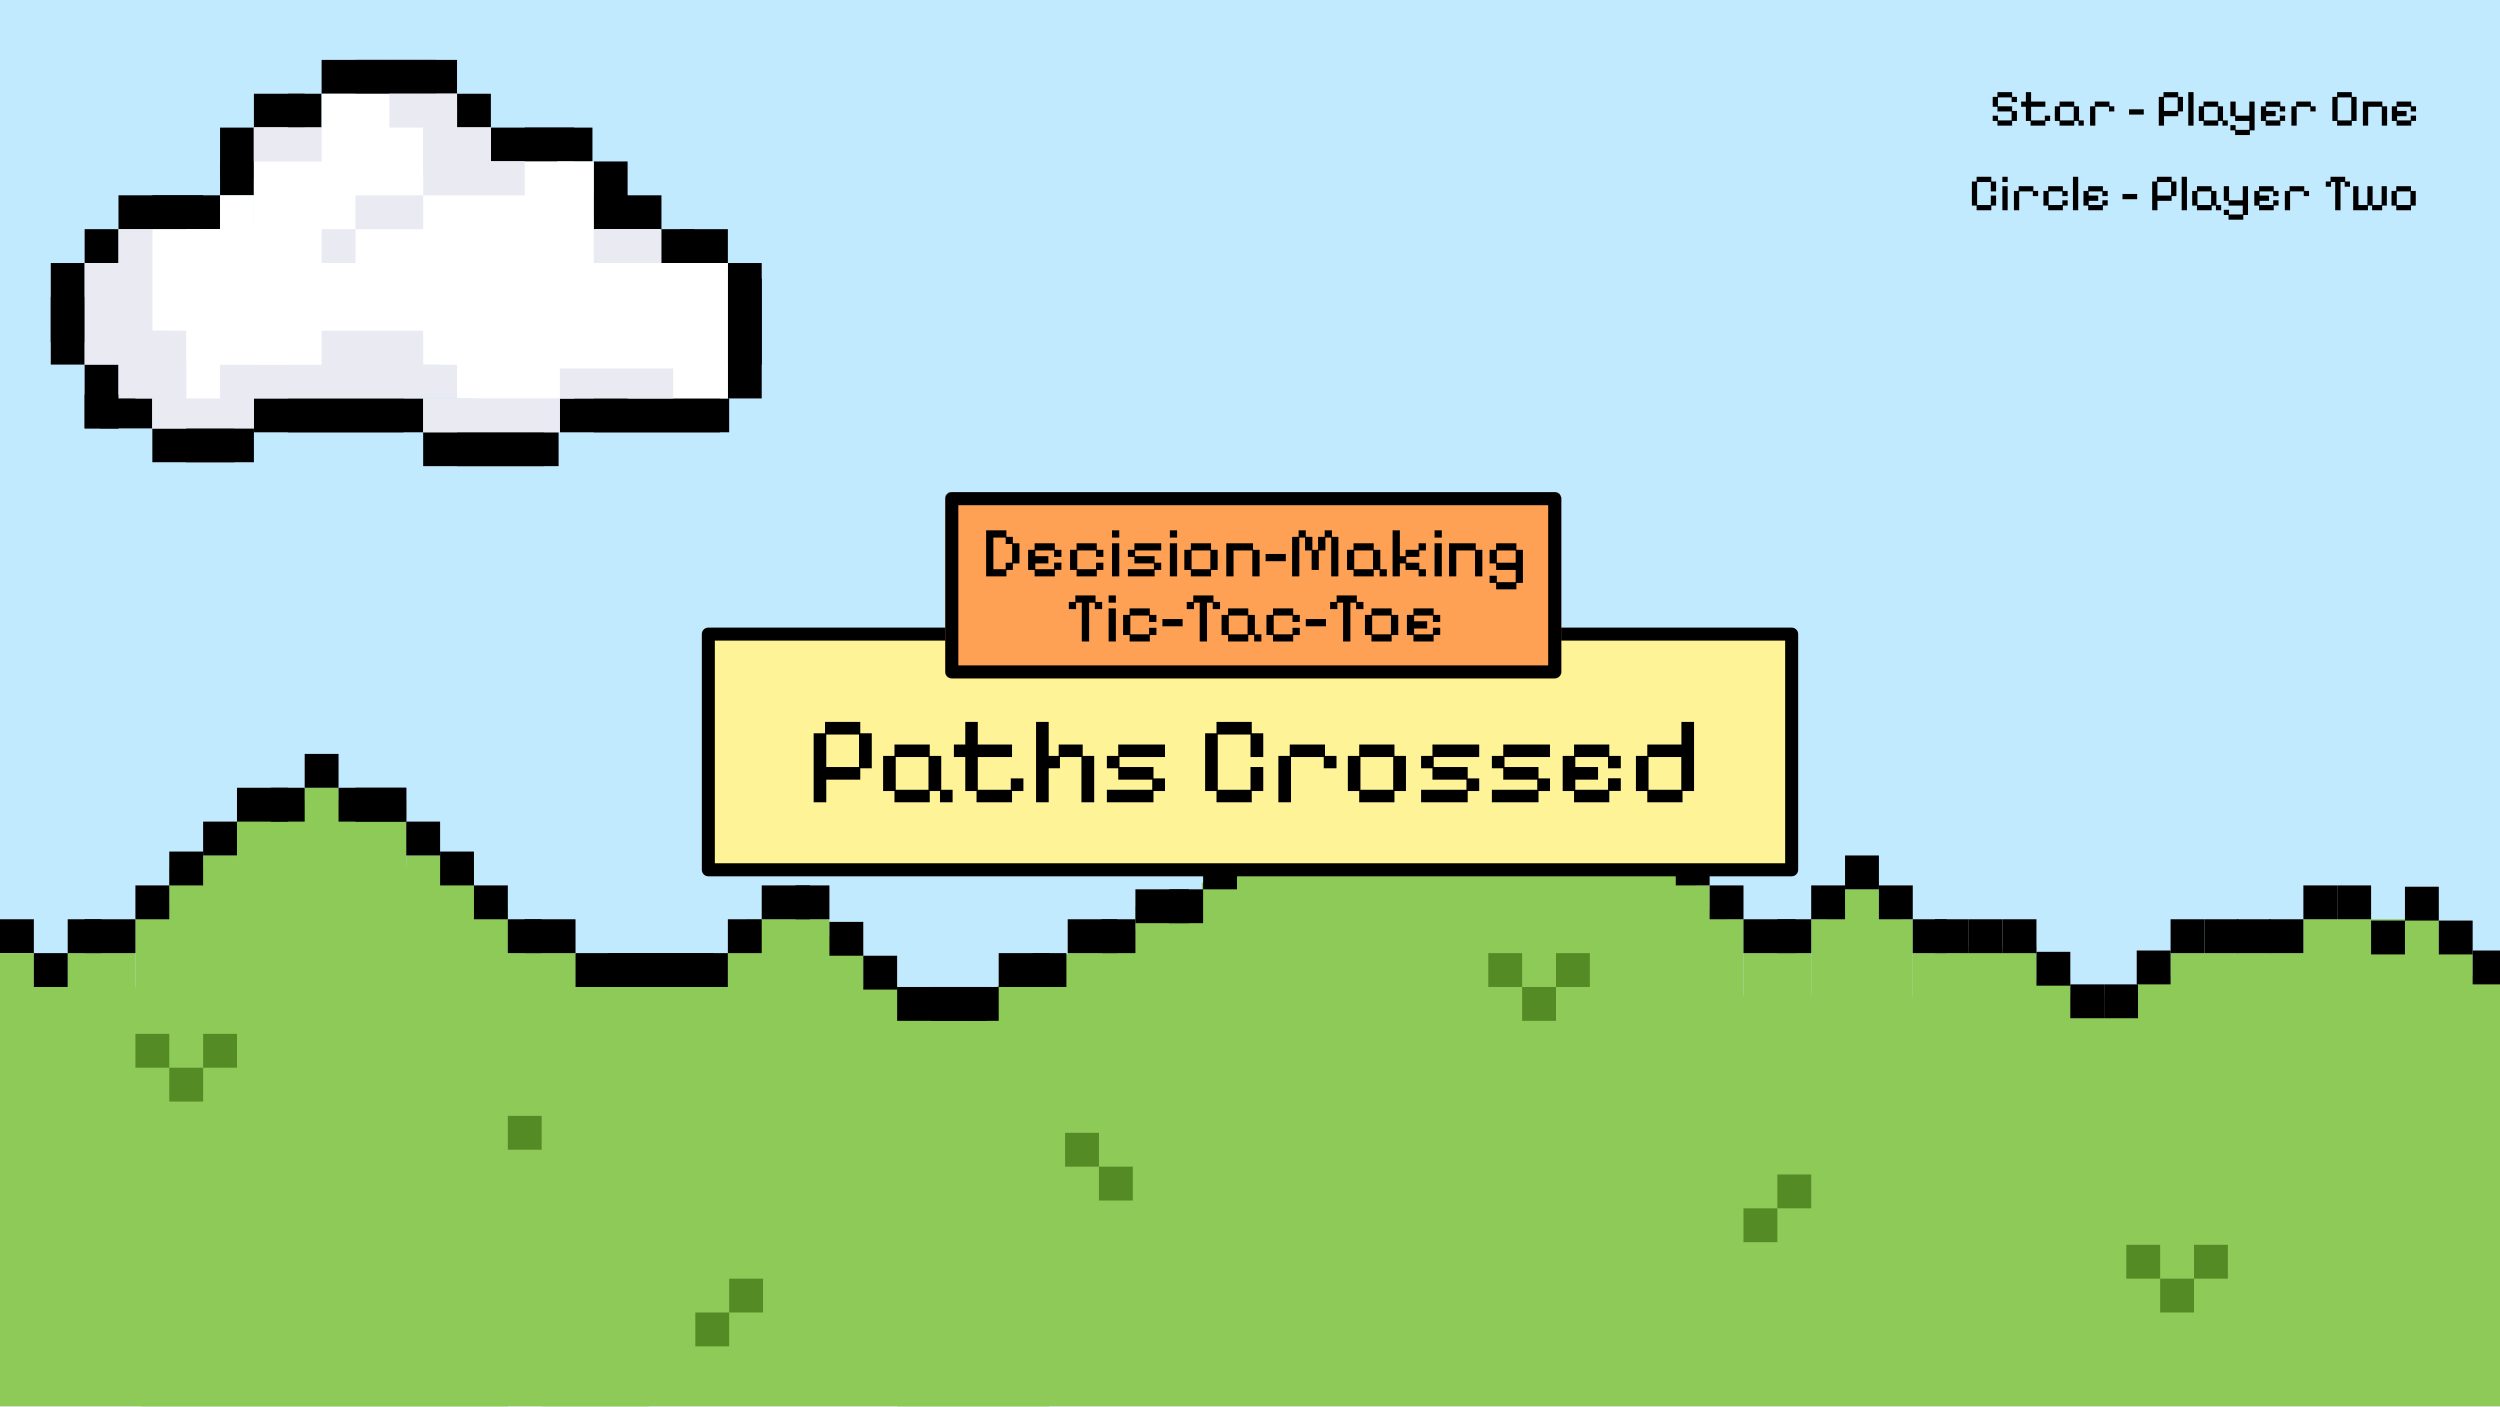
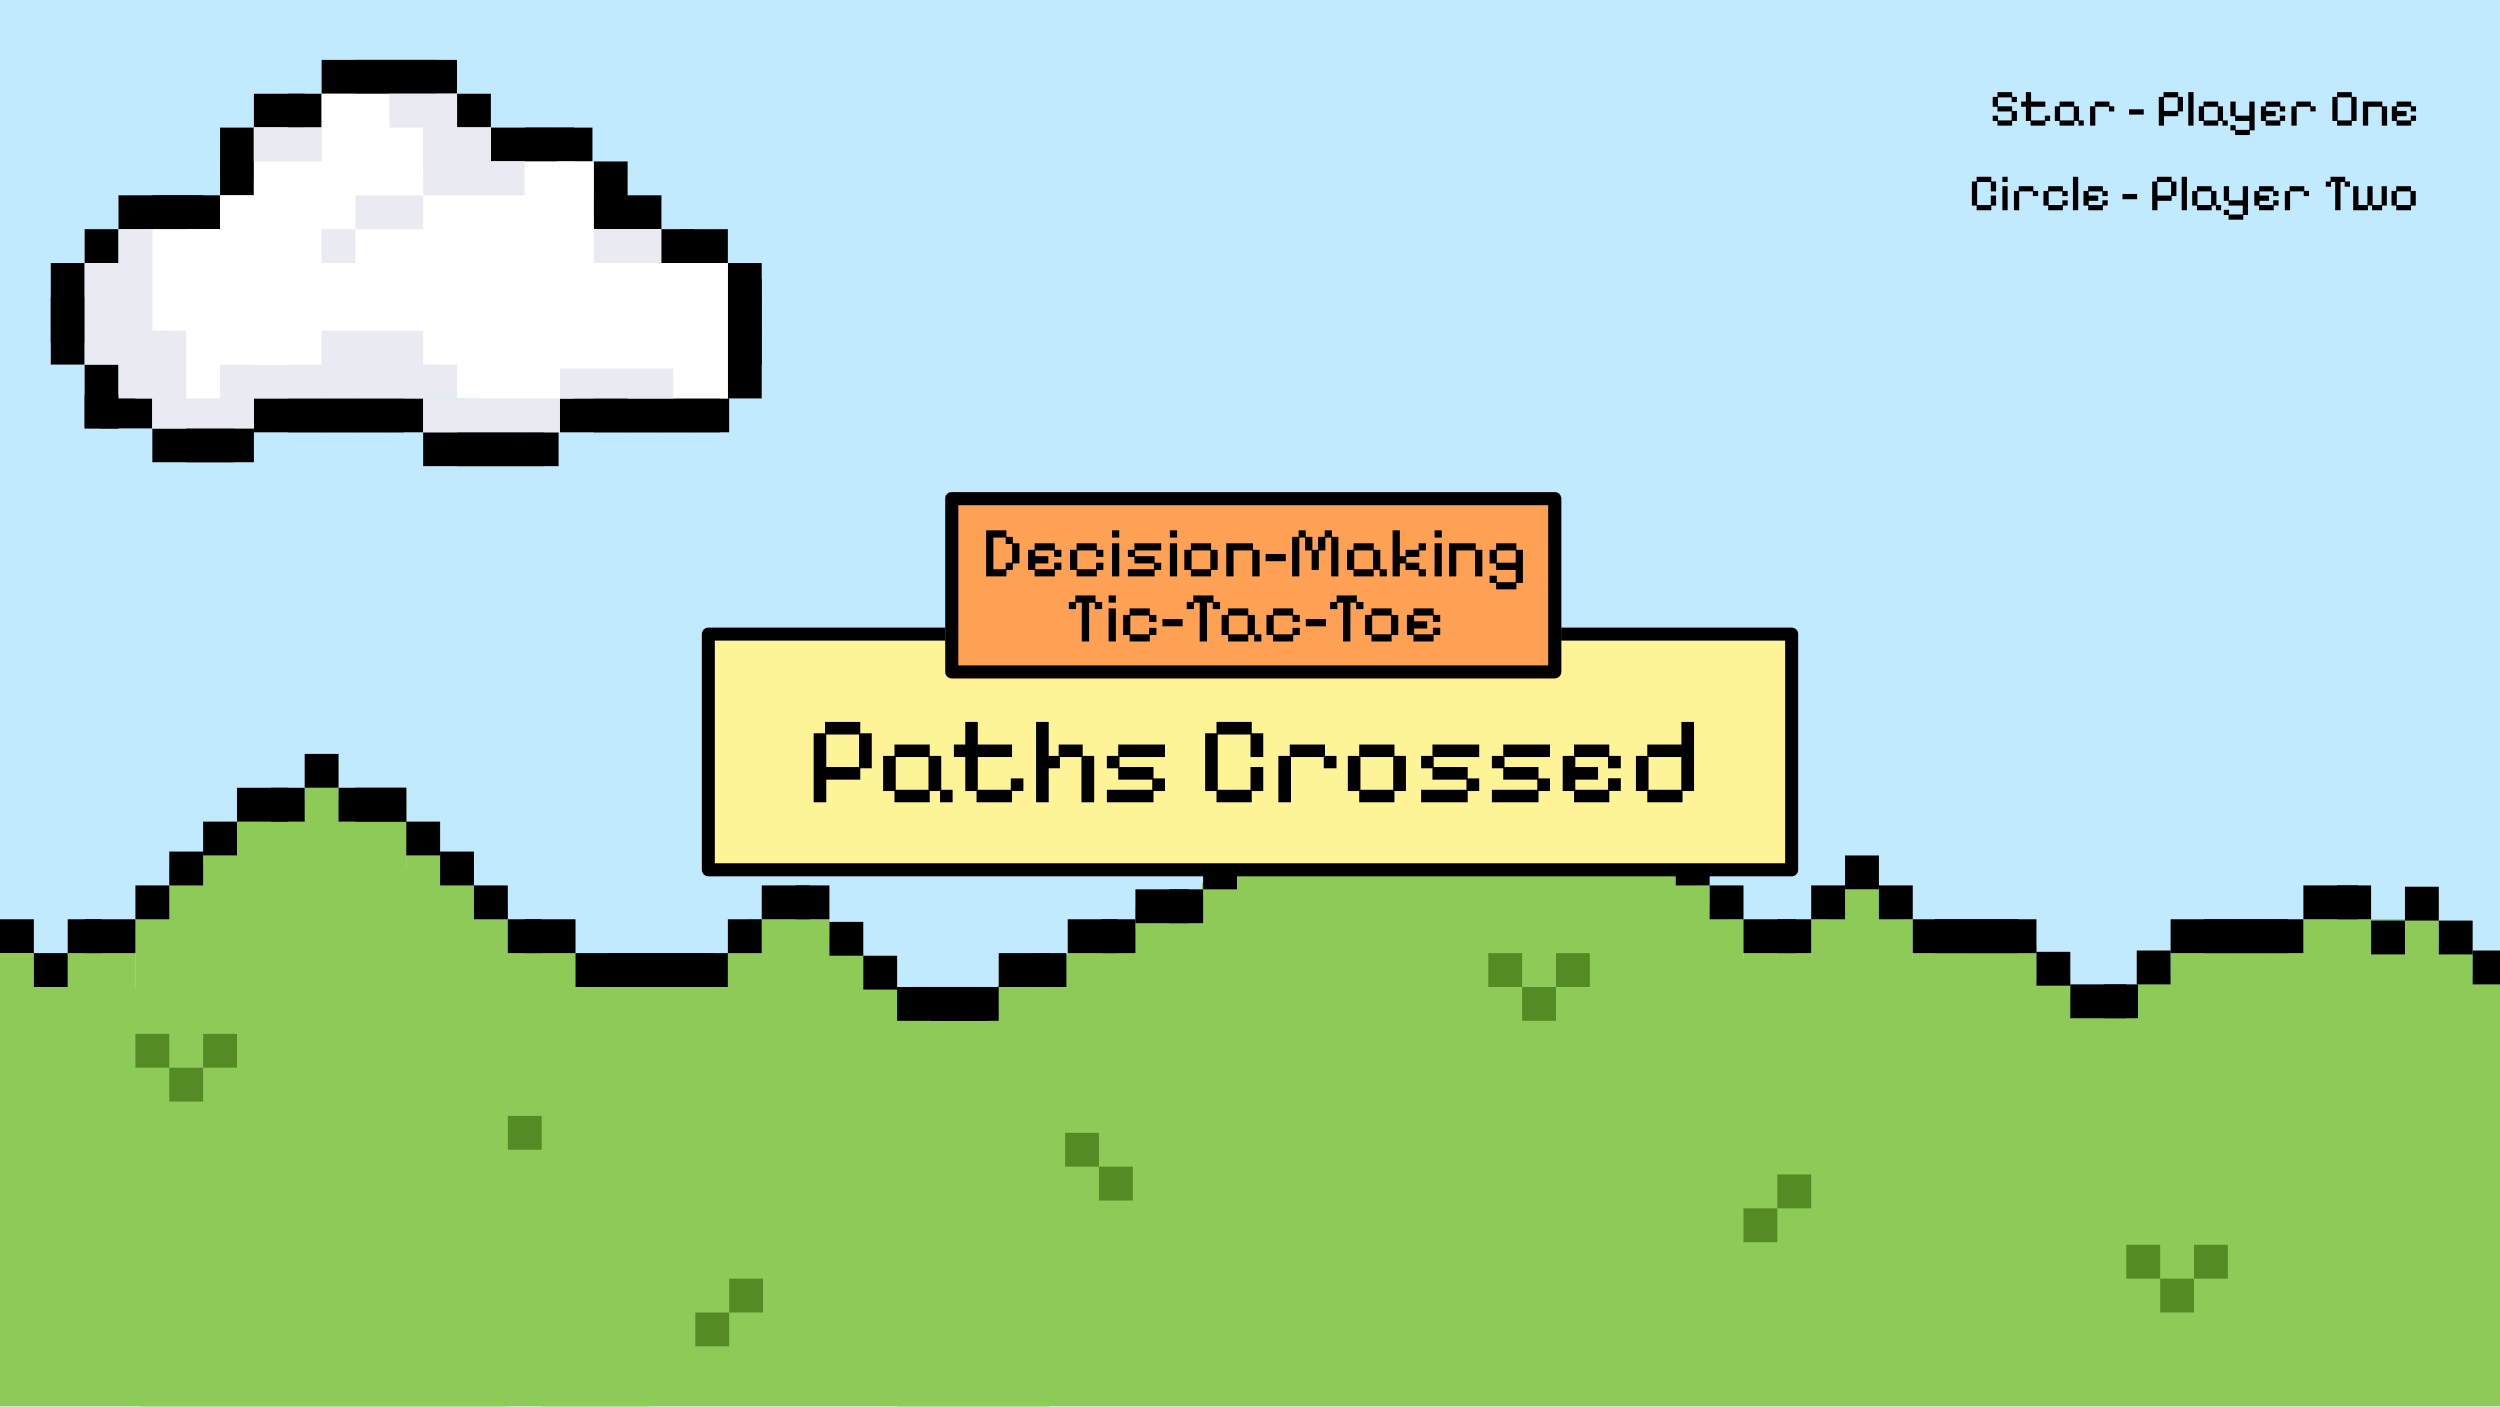
<svg xmlns="http://www.w3.org/2000/svg" width="1920" height="1080" viewBox="0 0 1920 1080" fill="none">
  <g clip-path="url(#clip0_24_131)">
    <rect width="1920" height="1080" fill="#C2EAFF" />
    <rect y="706" width="26" height="26" fill="black" />
    <rect y="732" width="26" height="250" fill="#8ECA58" />
    <rect x="26" y="758" width="26" height="224" fill="#8ECA58" />
    <rect x="104" y="706" width="26" height="276" fill="#8ECA58" />
    <rect x="364" y="706" width="26" height="276" fill="#8ECA58" />
    <rect x="846" y="719" width="26" height="39" fill="#8ECA58" />
    <rect x="820" y="732" width="26" height="39" fill="#8ECA58" />
    <rect x="950" y="615" width="26" height="143" fill="#8ECA58" />
    <rect x="872" y="696" width="26" height="62" fill="#8ECA58" />
    <rect x="637" y="732" width="26" height="39" fill="#8ECA58" />
    <rect x="573" y="706" width="64" height="52" fill="#8ECA58" />
    <rect x="559" y="730" width="26" height="39" fill="#8ECA58" />
    <rect x="130" y="680" width="26" height="302" fill="#8ECA58" />
    <rect x="338" y="680" width="26" height="302" fill="#8ECA58" />
    <rect x="156" y="657" width="26" height="325" fill="#8ECA58" />
    <rect x="312" y="657" width="26" height="325" fill="#8ECA58" />
    <rect x="1157" y="504" width="26" height="478" fill="#8ECA58" />
    <rect x="1183" y="530" width="26" height="478" fill="#8ECA58" />
    <rect x="1209" y="555" width="26" height="427" fill="#8ECA58" />
    <rect x="1235" y="605" width="26" height="377" fill="#8ECA58" />
    <rect x="1417" y="683" width="26" height="299" fill="#8ECA58" />
    <rect x="1287" y="680" width="26" height="302" fill="#8ECA58" />
    <rect x="1313" y="706" width="26" height="276" fill="#8ECA58" />
    <rect x="1391" y="706" width="26" height="276" fill="#8ECA58" />
    <rect x="1443" y="706" width="26" height="276" fill="#8ECA58" />
    <rect x="1261" y="654" width="26" height="328" fill="#8ECA58" />
    <rect x="234" y="605" width="26" height="377" fill="#8ECA58" />
    <rect x="1054" y="504" width="25" height="254" fill="#8ECA58" />
    <rect x="1028" y="530" width="26" height="254" fill="#8ECA58" />
    <rect x="1003" y="556" width="25" height="254" fill="#8ECA58" />
    <rect x="976" y="603" width="27" height="254" fill="#8ECA58" />
    <rect x="923" y="678" width="27" height="80" fill="#8ECA58" />
    <rect x="896" y="706" width="27" height="80" fill="#8ECA58" />
    <rect x="52" y="732" width="52" height="250" fill="#8ECA58" />
    <rect x="1339" y="732" width="52" height="250" fill="#8ECA58" />
    <rect x="1469" y="732" width="43" height="250" fill="#8ECA58" />
    <rect x="260" y="631" width="52" height="351" fill="#8ECA58" />
    <rect x="390" y="732" width="52" height="250" fill="#8ECA58" />
    <rect x="442" y="758" width="637" height="224" fill="#8ECA58" />
    <rect x="182" y="631" width="52" height="351" fill="#8ECA58" />
    <rect y="846" width="390" height="234" fill="#8ECA58" />
    <rect x="108" y="883" width="390" height="197" fill="#8ECA58" />
    <rect x="416" y="827" width="390" height="253" fill="#8ECA58" />
    <rect x="183" y="734" width="259" height="123" fill="#8ECA58" />
    <rect x="131" y="680" width="233" height="26" fill="#8ECA58" />
    <rect x="105" y="696" width="285" height="62" fill="#8ECA58" />
    <rect x="130" y="666" width="234" height="38" fill="#8ECA58" />
    <rect x="182" y="615" width="130" height="89" fill="#8ECA58" />
    <rect x="567" y="719" width="91" height="99" fill="#8ECA58" />
    <rect x="938" y="631" width="336" height="163" fill="#8ECA58" />
    <rect x="1105" y="565" width="143" height="184" fill="#8ECA58" />
    <rect x="1079" y="543" width="143" height="184" fill="#8ECA58" />
    <rect x="1162" y="673" width="140" height="184" fill="#8ECA58" />
    <rect x="1186" y="699" width="140" height="184" fill="#8ECA58" />
    <rect x="1256" y="765" width="664" height="142" fill="#8ECA58" />
    <rect x="1403" y="699" width="58" height="158" fill="#8ECA58" />
+     <rect x="1302" y="736" width="167" height="158" fill="#8ECA58" />
    <rect x="1506" y="727" width="58" height="158" fill="#8ECA58" />
    <rect x="1532" y="752" width="58" height="158" fill="#8ECA58" />
    <rect x="1667" y="732" width="232" height="158" fill="#8ECA58" />
    <rect x="1769" y="706" width="104" height="158" fill="#8ECA58" />
    <rect x="1642" y="749" width="278" height="165" fill="#8ECA58" />
    <rect x="766" y="757" width="336" height="163" fill="#8ECA58" />
    <rect x="814" y="733" width="336" height="163" fill="#8ECA58" />
    <rect x="857" y="714" width="336" height="163" fill="#8ECA58" />
    <rect x="899" y="694" width="336" height="163" fill="#8ECA58" />
    <rect x="2" y="758" width="687" height="88" fill="#8ECA58" />
    <rect x="689" y="782" width="1231" height="298" fill="#8ECA58" />
    <rect x="1079" y="478" width="78" height="504" fill="#8ECA58" />
    <rect x="26" y="732" width="26" height="26" fill="black" />
    <rect x="52" y="706" width="26" height="26" fill="black" />
    <rect x="65" y="706" width="39" height="26" fill="black" />
    <rect x="104" y="680" width="26" height="26" fill="black" />
    <rect x="104" y="794" width="26" height="26" fill="#558B25" />
    <rect x="130" y="820" width="26" height="26" fill="#558B25" />
    <rect x="818" y="870" width="26" height="26" fill="#558B25" />
    <rect x="844" y="896" width="26" height="26" fill="#558B25" />
    <rect x="1131" y="628" width="26" height="26" fill="#558B25" />
    <rect x="1157" y="602" width="26" height="26" fill="#558B25" />
    <rect x="1365" y="902" width="26" height="26" fill="#558B25" />
    <rect x="1659" y="982" width="26" height="26" fill="#558B25" />
    <rect x="1633" y="956" width="26" height="26" fill="#558B25" />
    <rect x="1685" y="956" width="26" height="26" fill="#558B25" />
    <rect x="1339" y="928" width="26" height="26" fill="#558B25" />
    <rect x="156" y="794" width="26" height="26" fill="#558B25" />
    <rect x="1143" y="732" width="26" height="26" fill="#558B25" />
    <rect x="1169" y="758" width="26" height="26" fill="#558B25" />
    <rect x="1195" y="732" width="26" height="26" fill="#558B25" />
    <rect x="390" y="857" width="26" height="26" fill="#558B25" />
    <rect x="534" y="1008" width="26" height="26" fill="#558B25" />
    <rect x="560" y="982" width="26" height="26" fill="#558B25" />
    <rect x="130" y="654" width="26" height="26" fill="black" />
    <rect x="156" y="631" width="26" height="26" fill="black" />
    <rect x="182" y="605" width="39" height="26" fill="black" />
    <rect x="208" y="605" width="26" height="26" fill="black" />
    <rect x="234" y="579" width="26" height="26" fill="black" />
    <rect x="260" y="605" width="52" height="26" fill="black" />
    <rect x="273" y="605" width="39" height="26" fill="black" />
    <rect x="312" y="631" width="26" height="26" fill="black" />
    <rect x="338" y="654" width="26" height="26" fill="black" />
    <rect x="364" y="680" width="26" height="26" fill="black" />
    <rect x="390" y="706" width="26" height="26" fill="black" />
    <rect x="403" y="706" width="39" height="26" fill="black" />
    <rect x="637" y="708" width="26" height="26" fill="black" />
    <rect x="741" y="758" width="26" height="26" fill="black" />
    <rect x="715" y="758" width="26" height="26" fill="black" />
    <rect x="689" y="758" width="69" height="26" fill="black" />
    <rect x="846" y="706" width="26" height="26" fill="black" />
    <rect x="820" y="706" width="38" height="26" fill="black" />
    <rect x="793" y="732" width="26" height="26" fill="black" />
    <rect x="442" y="732" width="106" height="26" fill="black" />
    <rect x="611" y="680" width="26" height="26" fill="black" />
    <rect x="663" y="734" width="26" height="26" fill="black" />
    <rect x="767" y="732" width="39" height="26" fill="black" />
    <rect x="924" y="631" width="26" height="26" fill="black" />
    <rect x="924" y="645" width="26" height="38" fill="black" />
    <rect x="898" y="683" width="26" height="26" fill="black" />
    <rect x="1053" y="478" width="26" height="26" fill="black" />
    <rect x="1028" y="504" width="26" height="26" fill="black" />
    <rect x="1002" y="529" width="26" height="26" fill="black" />
    <rect x="976" y="553" width="26" height="26" fill="black" />
    <rect x="976" y="579" width="26" height="26" fill="black" />
    <rect x="1079" y="452" width="26" height="26" fill="black" />
    <rect x="1105" y="452" width="26" height="26" fill="black" />
    <rect x="1131" y="452" width="26" height="26" fill="black" />
    <rect x="1157" y="478" width="26" height="26" fill="black" />
    <rect x="1183" y="504" width="26" height="26" fill="black" />
    <rect x="1209" y="530" width="26" height="26" fill="black" />
    <rect x="1235" y="556" width="26" height="37" fill="black" />
    <rect x="1261" y="605" width="26" height="26" fill="black" />
    <rect x="1261" y="615" width="26" height="39" fill="black" />
    <rect x="1235" y="579" width="26" height="26" fill="black" />
    <rect x="1287" y="654" width="26" height="26" fill="black" />
    <rect x="1313" y="680" width="26" height="26" fill="black" />
    <rect x="1339" y="706" width="40" height="26" fill="black" />
    <rect x="1365" y="706" width="26" height="26" fill="black" />
    <rect x="1391" y="680" width="26" height="26" fill="black" />
    <rect x="1417" y="657" width="26" height="26" fill="black" />
-     <rect x="1469" y="706" width="26" height="26" fill="black" />
+     <rect x="1469" y="706" width="81" height="26" fill="black" />
    <rect x="1443" y="680" width="26" height="26" fill="black" />
    <rect x="1486" y="706" width="26" height="26" fill="black" />
    <rect x="1512" y="706" width="26" height="26" fill="black" />
    <rect x="1538" y="706" width="26" height="26" fill="black" />
    <rect x="1564" y="731" width="26" height="26" fill="black" />
-     <rect x="1590" y="756" width="26" height="26" fill="black" />
+     <rect x="1590" y="756" width="43" height="26" fill="black" />
    <rect x="1616" y="756" width="26" height="26" fill="black" />
    <rect x="1641" y="730" width="26" height="26" fill="black" />
-     <rect x="1667" y="706" width="26" height="26" fill="black" />
+     <rect x="1667" y="706" width="90" height="26" fill="black" />
    <rect x="1693" y="706" width="26" height="26" fill="black" />
    <rect x="1718" y="706" width="26" height="26" fill="black" />
    <rect x="1743" y="706" width="26" height="26" fill="black" />
-     <rect x="1769" y="680" width="26" height="26" fill="black" />
+     <rect x="1769" y="680" width="42" height="26" fill="black" />
    <rect x="1795" y="680" width="26" height="26" fill="black" />
    <rect x="1821" y="707" width="26" height="26" fill="black" />
    <rect x="1847" y="681" width="26" height="26" fill="black" />
    <rect x="1873" y="707" width="26" height="26" fill="black" />
    <rect x="1899" y="730" width="26" height="26" fill="black" />
    <rect x="950" y="605" width="26" height="26" fill="black" />
    <rect x="872" y="683" width="41" height="26" fill="black" />
    <rect x="467" y="732" width="26" height="26" fill="black" />
    <rect x="485" y="732" width="26" height="26" fill="black" />
    <rect x="507" y="732" width="26" height="26" fill="black" />
    <rect x="533" y="732" width="26" height="26" fill="black" />
    <rect x="559" y="706" width="26" height="26" fill="black" />
    <rect x="585" y="680" width="37" height="26" fill="black" />
    <rect x="195" y="72" width="39" height="26" fill="black" />
    <rect x="169" y="98" width="26" height="39" fill="black" />
    <rect x="65" y="280" width="26" height="49" fill="black" />
    <rect x="169" y="124" width="26" height="26" fill="black" />
    <rect x="117" y="150" width="26" height="26" fill="black" />
    <rect x="39" y="202" width="26" height="61" fill="black" />
    <rect x="91" y="150" width="65" height="26" fill="black" />
    <rect x="39" y="228" width="26" height="26" fill="black" />
    <rect x="39" y="254" width="26" height="26" fill="black" />
    <rect x="65" y="303" width="26" height="26" fill="black" />
    <rect x="77" y="303" width="40" height="26" fill="black" />
    <rect x="117" y="329" width="63" height="26" fill="black" />
    <rect x="325" y="46" width="26" height="26" fill="black" />
    <rect x="468" y="150" width="40" height="26" fill="black" />
    <rect x="65" y="176" width="26" height="26" fill="black" />
    <rect x="169" y="329" width="26" height="26" fill="black" />
    <rect x="195" y="306" width="115" height="26" fill="black" />
    <rect x="221" y="306" width="26" height="26" fill="black" />
    <rect x="247" y="306" width="26" height="26" fill="black" />
    <rect x="273" y="306" width="26" height="26" fill="black" />
    <rect x="299" y="306" width="26" height="26" fill="black" />
    <rect x="325" y="332" width="93" height="26" fill="black" />
    <rect x="221" y="72" width="26" height="26" fill="black" />
    <rect x="247" y="46" width="88" height="26" fill="black" />
    <rect x="273" y="46" width="26" height="26" fill="black" />
    <rect x="299" y="46" width="26" height="26" fill="black" />
    <rect x="351" y="72" width="26" height="26" fill="black" />
    <rect x="377" y="98" width="64" height="26" fill="black" />
    <rect x="403" y="98" width="26" height="26" fill="black" />
    <rect x="429" y="98" width="26" height="26" fill="black" />
    <rect x="143" y="329" width="26" height="26" fill="black" />
    <rect x="456" y="124" width="26" height="43" fill="black" />
    <rect x="351" y="332" width="26" height="26" fill="black" />
    <rect x="377" y="332" width="26" height="26" fill="black" />
    <rect x="403" y="332" width="26" height="26" fill="black" />
    <rect x="430" y="306" width="123" height="26" fill="black" />
    <rect x="456" y="306" width="26" height="26" fill="black" />
    <rect x="456" y="150" width="26" height="26" fill="black" />
    <rect x="507" y="176" width="26" height="26" fill="black" />
    <rect x="522" y="176" width="37" height="26" fill="black" />
    <rect x="559" y="202" width="26" height="26" fill="black" />
    <rect x="559" y="228" width="26" height="26" fill="black" />
    <rect x="559" y="254" width="26" height="26" fill="black" />
    <rect x="559" y="214" width="26" height="92" fill="black" />
    <rect x="482" y="306" width="26" height="26" fill="black" />
    <rect x="508" y="306" width="26" height="26" fill="black" />
    <rect x="534" y="306" width="26" height="26" fill="black" />
    <rect x="143" y="150" width="26" height="26" fill="black" />
    <rect x="91" y="176" width="26" height="130" fill="#EAEAF2" />
    <rect x="117" y="280" width="78" height="49" fill="#EAEAF2" />
    <rect x="195" y="280" width="156" height="26" fill="#EAEAF2" />
    <rect x="117" y="176" width="52" height="104" fill="white" />
    <rect x="169" y="150" width="26" height="130" fill="white" />
    <rect x="155" y="176" width="92" height="104" fill="white" />
    <rect x="199" y="124" width="74" height="52" fill="white" />
    <rect x="217" y="202" width="134" height="52" fill="white" />
    <rect x="364" y="150" width="66" height="156" fill="white" />
    <rect x="364" y="150" width="66" height="156" fill="white" />
    <rect x="143" y="176" width="26" height="130" fill="white" />
    <rect x="195" y="98" width="26" height="182" fill="white" />
    <rect x="195" y="98" width="52" height="182" fill="white" />
    <rect x="351" y="98" width="26" height="208" fill="white" />
    <rect x="428" y="124" width="28" height="179" fill="white" />
    <rect x="441" y="176" width="66" height="127" fill="white" />
    <rect x="482" y="202" width="77" height="104" fill="white" />
    <rect x="377" y="124" width="64" height="182" fill="white" />
    <rect x="337" y="150" width="64" height="130" fill="white" />
    <rect x="247" y="72" width="104" height="208" fill="white" />
    <rect x="65" y="202" width="47" height="78" fill="#EAEAF2" />
    <rect x="430" y="283" width="87" height="23" fill="#EAEAF2" />
    <rect x="117" y="254" width="26" height="75" fill="#EAEAF2" />
    <rect x="247" y="254" width="78" height="40" fill="#EAEAF2" />
    <rect x="195" y="98" width="52" height="26" fill="#EAEAF2" />
    <rect x="299" y="72" width="52" height="26" fill="#EAEAF2" />
    <rect x="325" y="82" width="26" height="42" fill="#EAEAF2" />
    <rect x="273" y="150" width="52" height="26" fill="#EAEAF2" />
    <rect x="325" y="124" width="78" height="26" fill="#EAEAF2" />
    <rect x="351" y="98" width="26" height="26" fill="#EAEAF2" />
    <rect x="325" y="98" width="52" height="35" fill="#EAEAF2" />
    <rect x="247" y="176" width="26" height="26" fill="#EAEAF2" />
    <rect x="104" y="254" width="26" height="52" fill="#EAEAF2" />
    <rect x="456" y="176" width="52" height="26" fill="#EAEAF2" />
    <rect x="325" y="306" width="105" height="26" fill="#EAEAF2" />
    <path d="M1534.04 96.48V92.88H1530.4V88.84H1534.44V92.48H1544.92V85.6H1534.04V82H1530.4V74.4H1534.04V70.76H1545.32V74.4H1549V78.4H1544.92V74.8H1534.44V81.64H1545.32V85.2H1549V92.88H1545.32V96.48H1534.04ZM1559.48 96.48V92.88H1555.88V82H1552.24V78H1555.88V70.76H1559.88V78H1570.84V82H1559.88V92.48H1570.44V88.84H1574.48V92.88H1570.84V96.48H1559.48ZM1581.74 96.48V92.88H1578.1V81.64H1581.74V78H1593.02V81.64H1596.7V92.48H1600.34V96.48H1596.3V92.88H1593.02V96.48H1581.74ZM1582.14 92.48H1592.62V82H1582.14V92.48ZM1605.17 96.48V81.64H1608.81V78H1620.09V81.64H1623.77V85.6H1619.69V82H1609.21V96.48H1605.17ZM1635.13 88V83.96H1646.41V88H1635.13ZM1657.94 96.48V74.4H1661.58V70.76H1672.86V74.4H1676.54V85.6H1672.86V89.24H1661.98V96.48H1657.94ZM1661.98 85.2H1672.46V74.8H1661.98V85.2ZM1680.6 96.48V70.76H1684.64V96.48H1680.6ZM1692.32 96.48V92.88H1688.68V81.64H1692.32V78H1703.6V81.64H1707.28V92.48H1710.92V96.48H1706.88V92.88H1703.6V96.48H1692.32ZM1692.72 92.48H1703.2V82H1692.72V92.48ZM1716.58 103.72V100.12H1712.94V96.12H1716.98V99.72H1727.5V92.88H1716.58V89.24H1712.94V78H1716.98V88.84H1727.5V78H1731.54V100.12H1727.9V103.72H1716.58ZM1740.02 96.48V92.88H1736.38V81.64H1740.02V78H1751.3V81.64H1754.98V85.6H1750.9V82H1740.42V85.2H1747.7V89.24H1740.42V92.48H1750.9V88.8H1754.98V92.84H1751.3V96.48H1740.02ZM1759.81 96.48V81.64H1763.45V78H1774.73V81.64H1778.41V85.6H1774.33V82H1763.85V96.48H1759.81ZM1794.9 96.48V92.88H1791.26V74.4H1794.9V70.76H1806.18V74.4H1809.86V92.88H1806.18V96.48H1794.9ZM1795.3 92.48H1805.78V74.8H1795.3V92.48ZM1814.7 96.48V78H1829.62V81.64H1833.3V96.48H1829.22V82H1818.74V96.48H1814.7ZM1840.56 96.48V92.88H1836.92V81.64H1840.56V78H1851.84V81.64H1855.52V85.6H1851.44V82H1840.96V85.2H1848.24V89.24H1840.96V92.48H1851.44V88.8H1855.52V92.84H1851.84V96.48H1840.56Z" fill="black" />
    <path d="M1518.04 161.48V157.88H1514.4V139.4H1518.04V135.76H1529.32V139.4H1533V147H1528.92V139.8H1518.44V157.48H1528.92V150.2H1533V157.88H1529.32V161.48H1518.04ZM1537.84 161.48V143H1541.88V161.48H1537.84ZM1537.84 139.8V135.76H1541.88V139.8H1537.84ZM1546.7 161.48V146.64H1550.34V143H1561.62V146.64H1565.3V150.6H1561.22V147H1550.74V161.48H1546.7ZM1573 161.48V157.88H1569.36V146.64H1573V143H1584.28V146.64H1587.96V150.6H1583.88V147H1573.4V157.48H1583.88V153.84H1587.96V157.88H1584.28V161.48H1573ZM1592.02 161.48V135.76H1596.06V161.48H1592.02ZM1603.74 161.48V157.88H1600.1V146.64H1603.74V143H1615.02V146.64H1618.7V150.6H1614.62V147H1604.14V150.2H1611.42V154.24H1604.14V157.48H1614.62V153.8H1618.7V157.84H1615.02V161.48H1603.74ZM1630.07 153V148.96H1641.35V153H1630.07ZM1652.88 161.48V139.4H1656.52V135.76H1667.8V139.4H1671.48V150.6H1667.8V154.24H1656.92V161.48H1652.88ZM1656.92 150.2H1667.4V139.8H1656.92V150.2ZM1675.53 161.48V135.76H1679.57V161.48H1675.53ZM1687.26 161.48V157.88H1683.62V146.64H1687.26V143H1698.54V146.64H1702.22V157.48H1705.86V161.48H1701.82V157.88H1698.54V161.48H1687.26ZM1687.66 157.48H1698.14V147H1687.66V157.48ZM1711.52 168.72V165.12H1707.88V161.12H1711.92V164.72H1722.44V157.88H1711.52V154.24H1707.88V143H1711.92V153.84H1722.44V143H1726.48V165.12H1722.84V168.72H1711.52ZM1734.95 161.48V157.88H1731.31V146.64H1734.95V143H1746.23V146.64H1749.91V150.6H1745.83V147H1735.35V150.2H1742.63V154.24H1735.35V157.48H1745.83V153.8H1749.91V157.84H1746.23V161.48H1734.95ZM1754.75 161.48V146.64H1758.39V143H1769.67V146.64H1773.35V150.6H1769.27V147H1758.79V161.48H1754.75ZM1793.44 161.48V139.8H1790.24V143.4H1786.2V139.4H1789.84V135.76H1801.12V139.4H1804.8V143.4H1800.72V139.8H1797.52V161.48H1793.44ZM1807.25 161.48V143H1811.29V157.48H1818.17V143H1822.17V157.48H1829.09V143H1833.09V157.88H1829.49V161.48H1821.77V157.88H1818.57V161.48H1807.25ZM1840.34 161.48V157.88H1836.7V146.64H1840.34V143H1851.62V146.64H1855.3V157.88H1851.62V161.48H1840.34ZM1840.74 157.48H1851.22V147H1840.74V157.48Z" fill="black" />
-     <mask id="path-250-inside-1_24_131" fill="white">
+     <mask id="path-251-inside-1_24_131" fill="white">
      <rect x="539" y="482" width="842" height="191" rx="5" />
    </mask>
-     <rect x="539" y="482" width="842" height="191" rx="5" fill="#FEF397" stroke="black" stroke-width="20" mask="url(#path-250-inside-1_24_131)" />
-     <mask id="path-251-inside-2_24_131" fill="white">
+     <rect x="539" y="482" width="842" height="191" rx="5" fill="#FEF397" stroke="black" stroke-width="20" mask="url(#path-251-inside-1_24_131)" />
+     <mask id="path-252-inside-2_24_131" fill="white">
      <rect x="726" y="378" width="473" height="143" rx="5" />
    </mask>
    <g filter="url(#filter0_i_24_131)">
      <rect x="726" y="378" width="473" height="143" rx="5" fill="#FFA154" />
    </g>
-     <rect x="726" y="378" width="473" height="143" rx="5" stroke="black" stroke-width="20" mask="url(#path-251-inside-2_24_131)" />
+     <rect x="726" y="378" width="473" height="143" rx="5" stroke="black" stroke-width="20" mask="url(#path-252-inside-2_24_131)" />
    <path d="M624.885 616.152V563.16H633.621V554.424H660.693V563.16H669.525V590.04H660.693V598.776H634.581V616.152H624.885ZM634.581 589.08H659.733V564.12H634.581V589.08ZM686.965 616.152V607.512H678.229V580.536H686.965V571.8H714.037V580.536H722.869V606.552H731.605V616.152H721.909V607.512H714.037V616.152H686.965ZM687.925 606.552H713.077V581.4H687.925V606.552ZM749.98 616.152V607.512H741.34V581.4H732.604V571.8H741.34V554.424H750.94V571.8H777.244V581.4H750.94V606.552H776.284V597.816H785.98V607.512H777.244V616.152H749.98ZM795.698 616.152V554.424H805.394V580.536H813.074V571.8H831.506V580.536H840.338V616.152H830.546V581.4H814.034V590.04H805.394V616.152H795.698ZM850.073 616.152V606.552H884.921V598.776H858.809V590.04H850.073V580.536H858.809V571.8H894.713V581.4H859.769V589.08H885.881V597.816H894.713V607.512H885.881V616.152H850.073ZM934.277 616.152V607.512H925.541V563.16H934.277V554.424H961.349V563.16H970.181V581.4H960.389V564.12H935.237V606.552H960.389V589.08H970.181V607.512H961.349V616.152H934.277ZM981.791 616.152V580.536H990.527V571.8H1017.6V580.536H1026.43V590.04H1016.64V581.4H991.487V616.152H981.791ZM1043.87 616.152V607.512H1035.14V580.536H1043.87V571.8H1070.94V580.536H1079.78V607.512H1070.94V616.152H1043.87ZM1044.83 606.552H1069.98V581.4H1044.83V606.552ZM1091.39 616.152V606.552H1126.23V598.776H1100.12V590.04H1091.39V580.536H1100.12V571.8H1136.03V581.4H1101.08V589.08H1127.19V597.816H1136.03V607.512H1127.19V616.152H1091.39ZM1145.76 616.152V606.552H1180.61V598.776H1154.5V590.04H1145.76V580.536H1154.5V571.8H1190.4V581.4H1155.46V589.08H1181.57V597.816H1190.4V607.512H1181.57V616.152H1145.76ZM1208.87 616.152V607.512H1200.14V580.536H1208.87V571.8H1235.94V580.536H1244.78V590.04H1234.98V581.4H1209.83V589.08H1227.3V598.776H1209.83V606.552H1234.98V597.72H1244.78V607.416H1235.94V616.152H1208.87ZM1265.12 616.152V607.512H1256.39V580.536H1265.12V571.8H1291.33V554.424H1301.03V607.512H1292.19V616.152H1265.12ZM1266.08 606.552H1291.23V581.4H1266.08V606.552Z" fill="black" />
    <path d="M757.354 442.66V407.295H772.919V412.3H777.869V417.25H782.929V432.705H777.869V437.71H772.919V442.66H757.354ZM762.909 437.16H772.369V432.155H777.319V417.8H772.369V412.85H762.909V437.16ZM794.586 442.66V437.71H789.581V422.255H794.586V417.25H810.096V422.255H815.156V427.7H809.546V422.75H795.136V427.15H805.146V432.705H795.136V437.16H809.546V432.1H815.156V437.655H810.096V442.66H794.586ZM826.812 442.66V437.71H821.807V422.255H826.812V417.25H842.322V422.255H847.382V427.7H841.772V422.75H827.362V437.16H841.772V432.155H847.382V437.71H842.322V442.66H826.812ZM854.034 442.66V417.25H859.589V442.66H854.034ZM854.034 412.85V407.295H859.589V412.85H854.034ZM866.226 442.66V437.16H886.191V432.705H871.231V427.7H866.226V422.255H871.231V417.25H891.801V422.75H871.781V427.15H886.741V432.155H891.801V437.71H886.741V442.66H866.226ZM898.453 442.66V417.25H904.008V442.66H898.453ZM898.453 412.85V407.295H904.008V412.85H898.453ZM914.576 442.66V437.71H909.571V422.255H914.576V417.25H930.086V422.255H935.146V437.71H930.086V442.66H914.576ZM915.126 437.16H929.536V422.75H915.126V437.16ZM941.798 442.66V417.25H962.313V422.255H967.373V442.66H961.763V422.75H947.353V442.66H941.798ZM971.989 431V425.445H987.499V431H971.989ZM992.34 442.66V412.3H997.345V407.295H1002.84V412.3H1007.9V422.255H1012.3V412.3H1017.36V407.295H1022.92V412.3H1027.87V442.66H1022.37V412.85H1017.91V422.75H1012.85V437.71H1007.35V422.75H1002.29V412.85H997.895V442.66H992.34ZM1039.51 442.66V437.71H1034.5V422.255H1039.51V417.25H1055.02V422.255H1060.08V437.16H1065.08V442.66H1059.53V437.71H1055.02V442.66H1039.51ZM1040.06 437.16H1054.47V422.75H1040.06V437.16ZM1069.52 442.66V407.295H1075.08V427.15H1079.48V422.255H1089.49V417.25H1095.1V422.75H1090.04V427.7H1080.03V432.155H1090.04V437.16H1095.1V442.66H1089.49V437.71H1079.48V432.705H1075.08V442.66H1069.52ZM1101.75 442.66V417.25H1107.3V442.66H1101.75ZM1101.75 412.85V407.295H1107.3V412.85H1101.75ZM1112.87 442.66V417.25H1133.38V422.255H1138.44V442.66H1132.83V422.75H1118.42V442.66H1112.87ZM1149.02 452.615V447.665H1144.02V442.165H1149.57V447.115H1164.04V437.71H1149.02V432.705H1144.02V422.255H1149.02V417.25H1164.59V422.255H1169.59V447.665H1164.59V452.615H1149.02ZM1149.57 432.155H1164.04V422.75H1149.57V432.155ZM830.822 492.66V462.85H826.422V467.8H820.867V462.3H825.872V457.295H841.382V462.3H846.442V467.8H840.832V462.85H836.432V492.66H830.822ZM851.429 492.66V467.25H856.984V492.66H851.429ZM851.429 462.85V457.295H856.984V462.85H851.429ZM867.552 492.66V487.71H862.547V472.255H867.552V467.25H883.062V472.255H888.122V477.7H882.512V472.75H868.102V487.16H882.512V482.155H888.122V487.71H883.062V492.66H867.552ZM892.739 481V475.445H908.249V481H892.739ZM921.379 492.66V462.85H916.979V467.8H911.424V462.3H916.429V457.295H931.939V462.3H936.999V467.8H931.389V462.85H926.989V492.66H921.379ZM943.177 492.66V487.71H938.172V472.255H943.177V467.25H958.687V472.255H963.747V487.16H968.752V492.66H963.197V487.71H958.687V492.66H943.177ZM943.727 487.16H958.137V472.75H943.727V487.16ZM977.659 492.66V487.71H972.654V472.255H977.659V467.25H993.169V472.255H998.229V477.7H992.619V472.75H978.209V487.16H992.619V482.155H998.229V487.71H993.169V492.66H977.659ZM1002.85 481V475.445H1018.36V481H1002.85ZM1031.49 492.66V462.85H1027.09V467.8H1021.53V462.3H1026.54V457.295H1042.05V462.3H1047.11V467.8H1041.5V462.85H1037.1V492.66H1031.49ZM1053.28 492.66V487.71H1048.28V472.255H1053.28V467.25H1068.79V472.255H1073.85V487.71H1068.79V492.66H1053.28ZM1053.83 487.16H1068.24V472.75H1053.83V487.16ZM1085.51 492.66V487.71H1080.51V472.255H1085.51V467.25H1101.02V472.255H1106.08V477.7H1100.47V472.75H1086.06V477.15H1096.07V482.705H1086.06V487.16H1100.47V482.1H1106.08V487.655H1101.02V492.66H1085.51Z" fill="black" />
  </g>
  <defs>
    <filter id="filter0_i_24_131" x="726" y="378" width="473" height="147" filterUnits="userSpaceOnUse" color-interpolation-filters="sRGB">
      <feFlood flood-opacity="0" result="BackgroundImageFix" />
      <feBlend mode="normal" in="SourceGraphic" in2="BackgroundImageFix" result="shape" />
      <feColorMatrix in="SourceAlpha" type="matrix" values="0 0 0 0 0 0 0 0 0 0 0 0 0 0 0 0 0 0 127 0" result="hardAlpha" />
      <feOffset dy="4" />
      <feGaussianBlur stdDeviation="2" />
      <feComposite in2="hardAlpha" operator="arithmetic" k2="-1" k3="1" />
      <feColorMatrix type="matrix" values="0 0 0 0 0 0 0 0 0 0 0 0 0 0 0 0 0 0 0.25 0" />
      <feBlend mode="normal" in2="shape" result="effect1_innerShadow_24_131" />
    </filter>
    <clipPath id="clip0_24_131">
      <rect width="1920" height="1080" fill="white" />
    </clipPath>
  </defs>
</svg>
